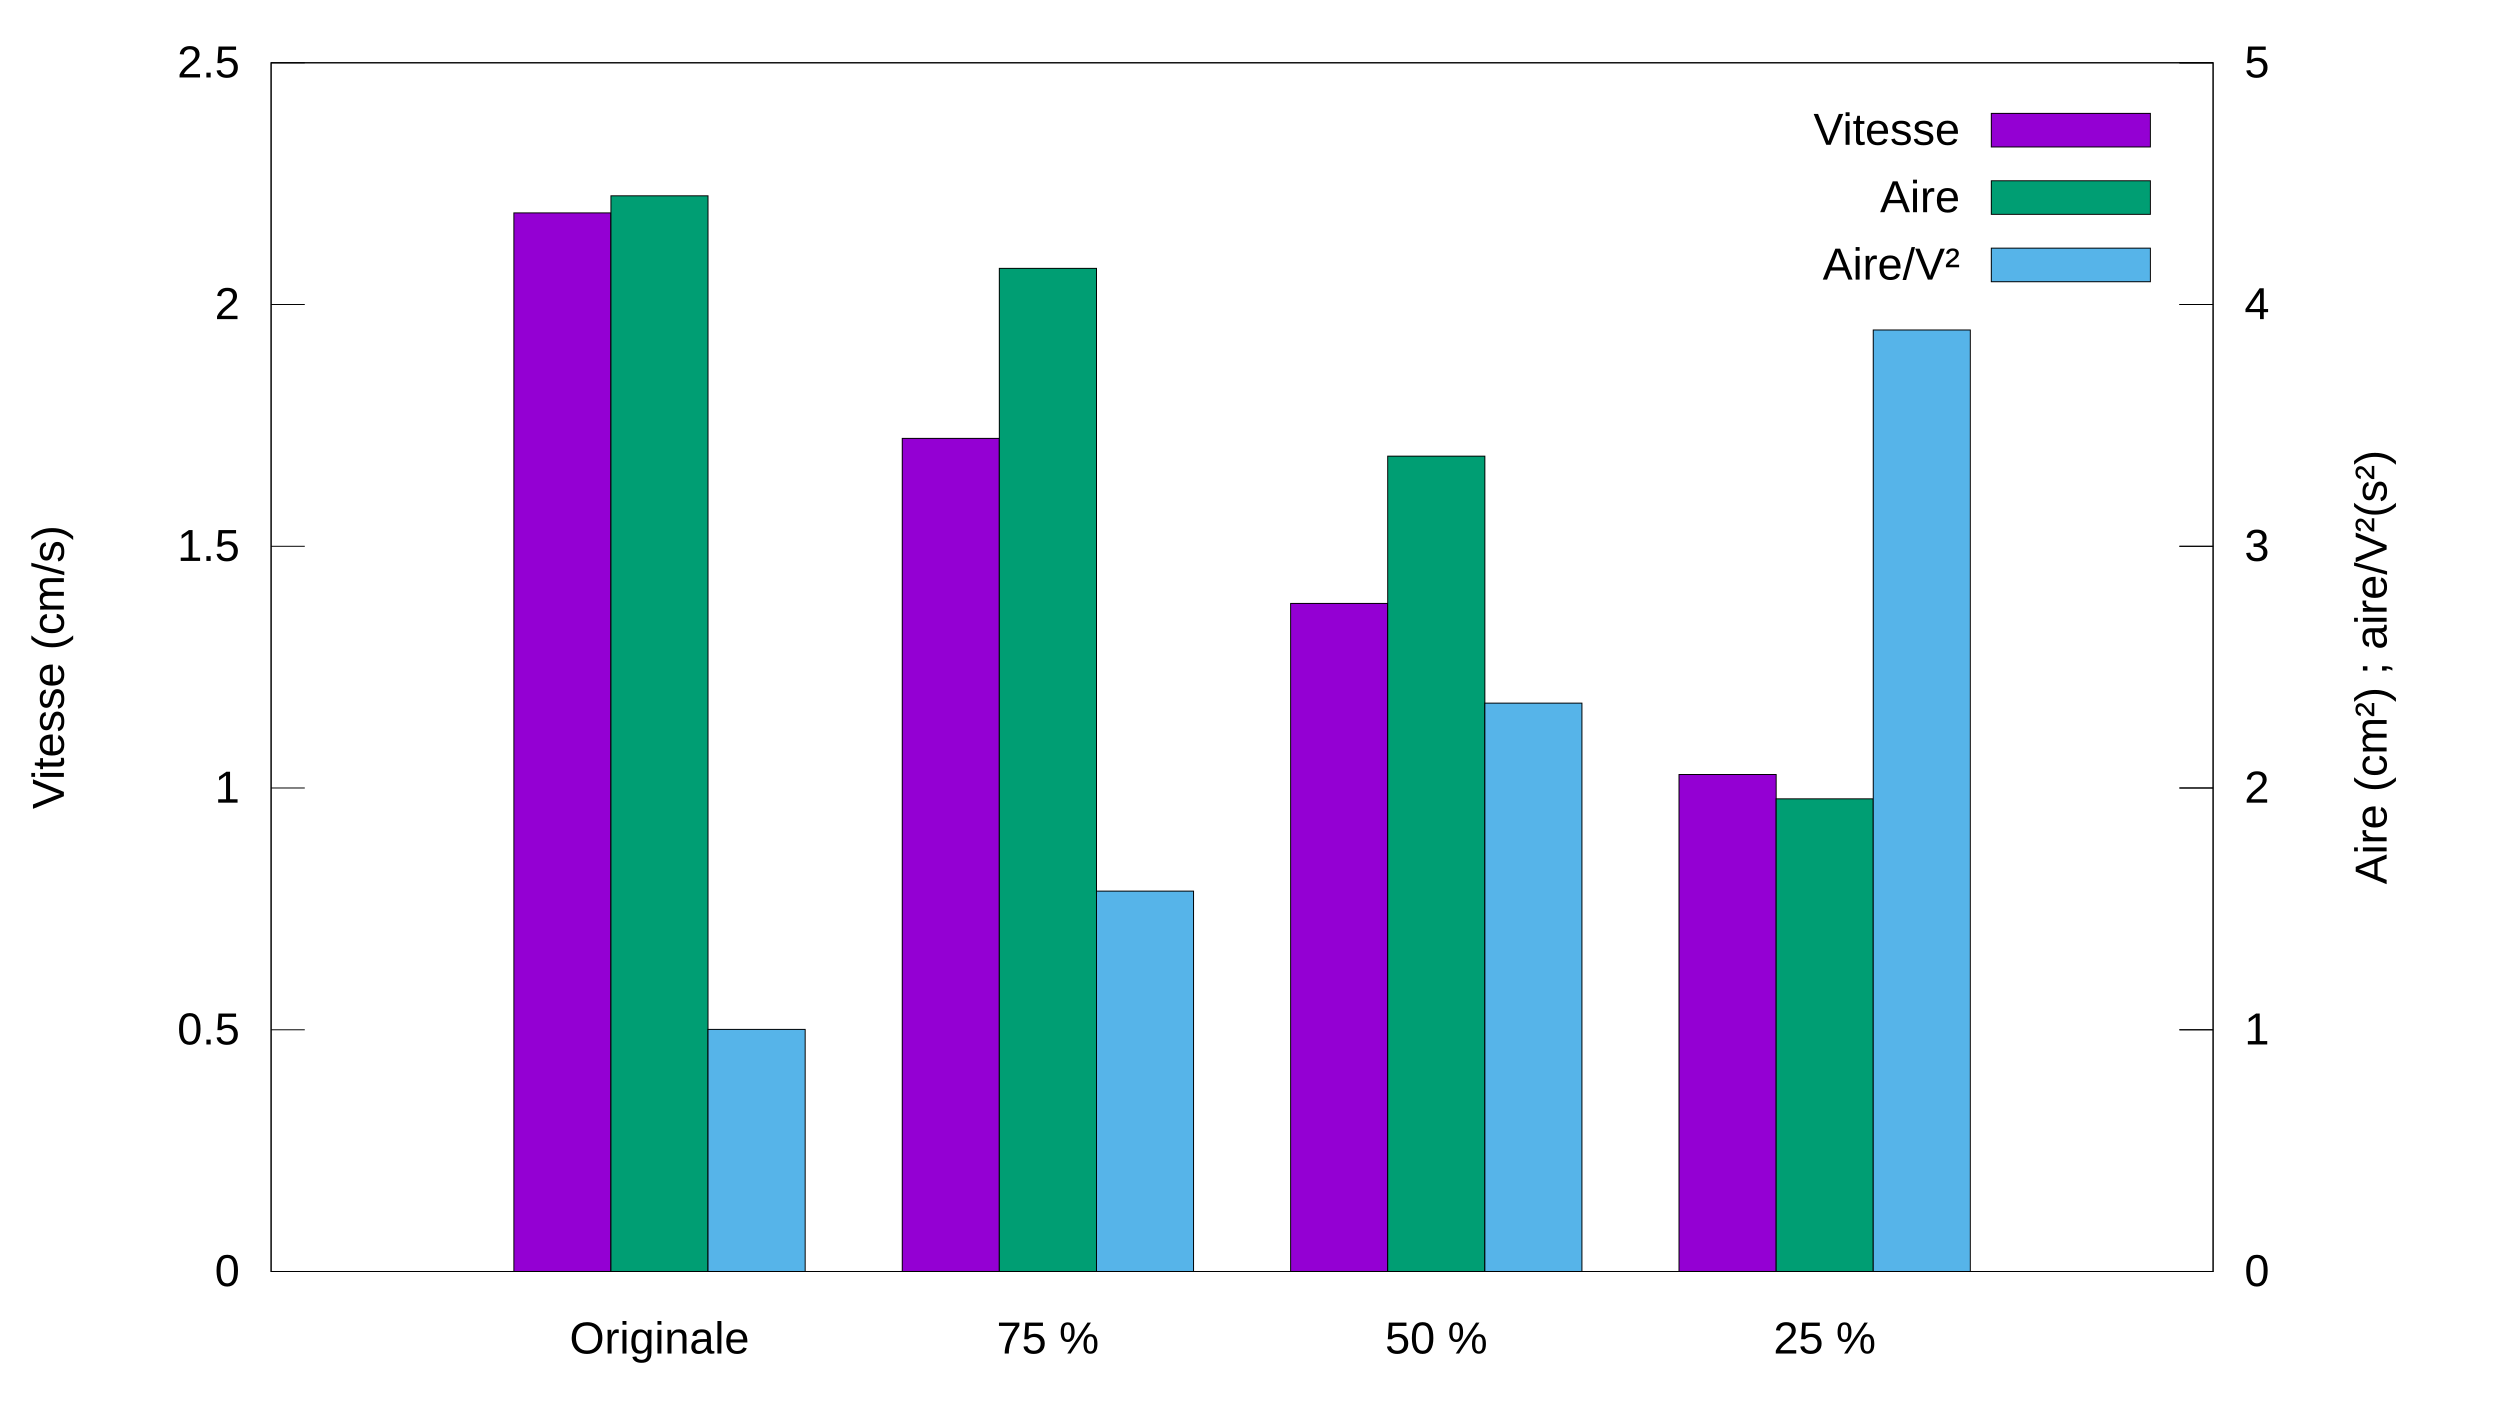
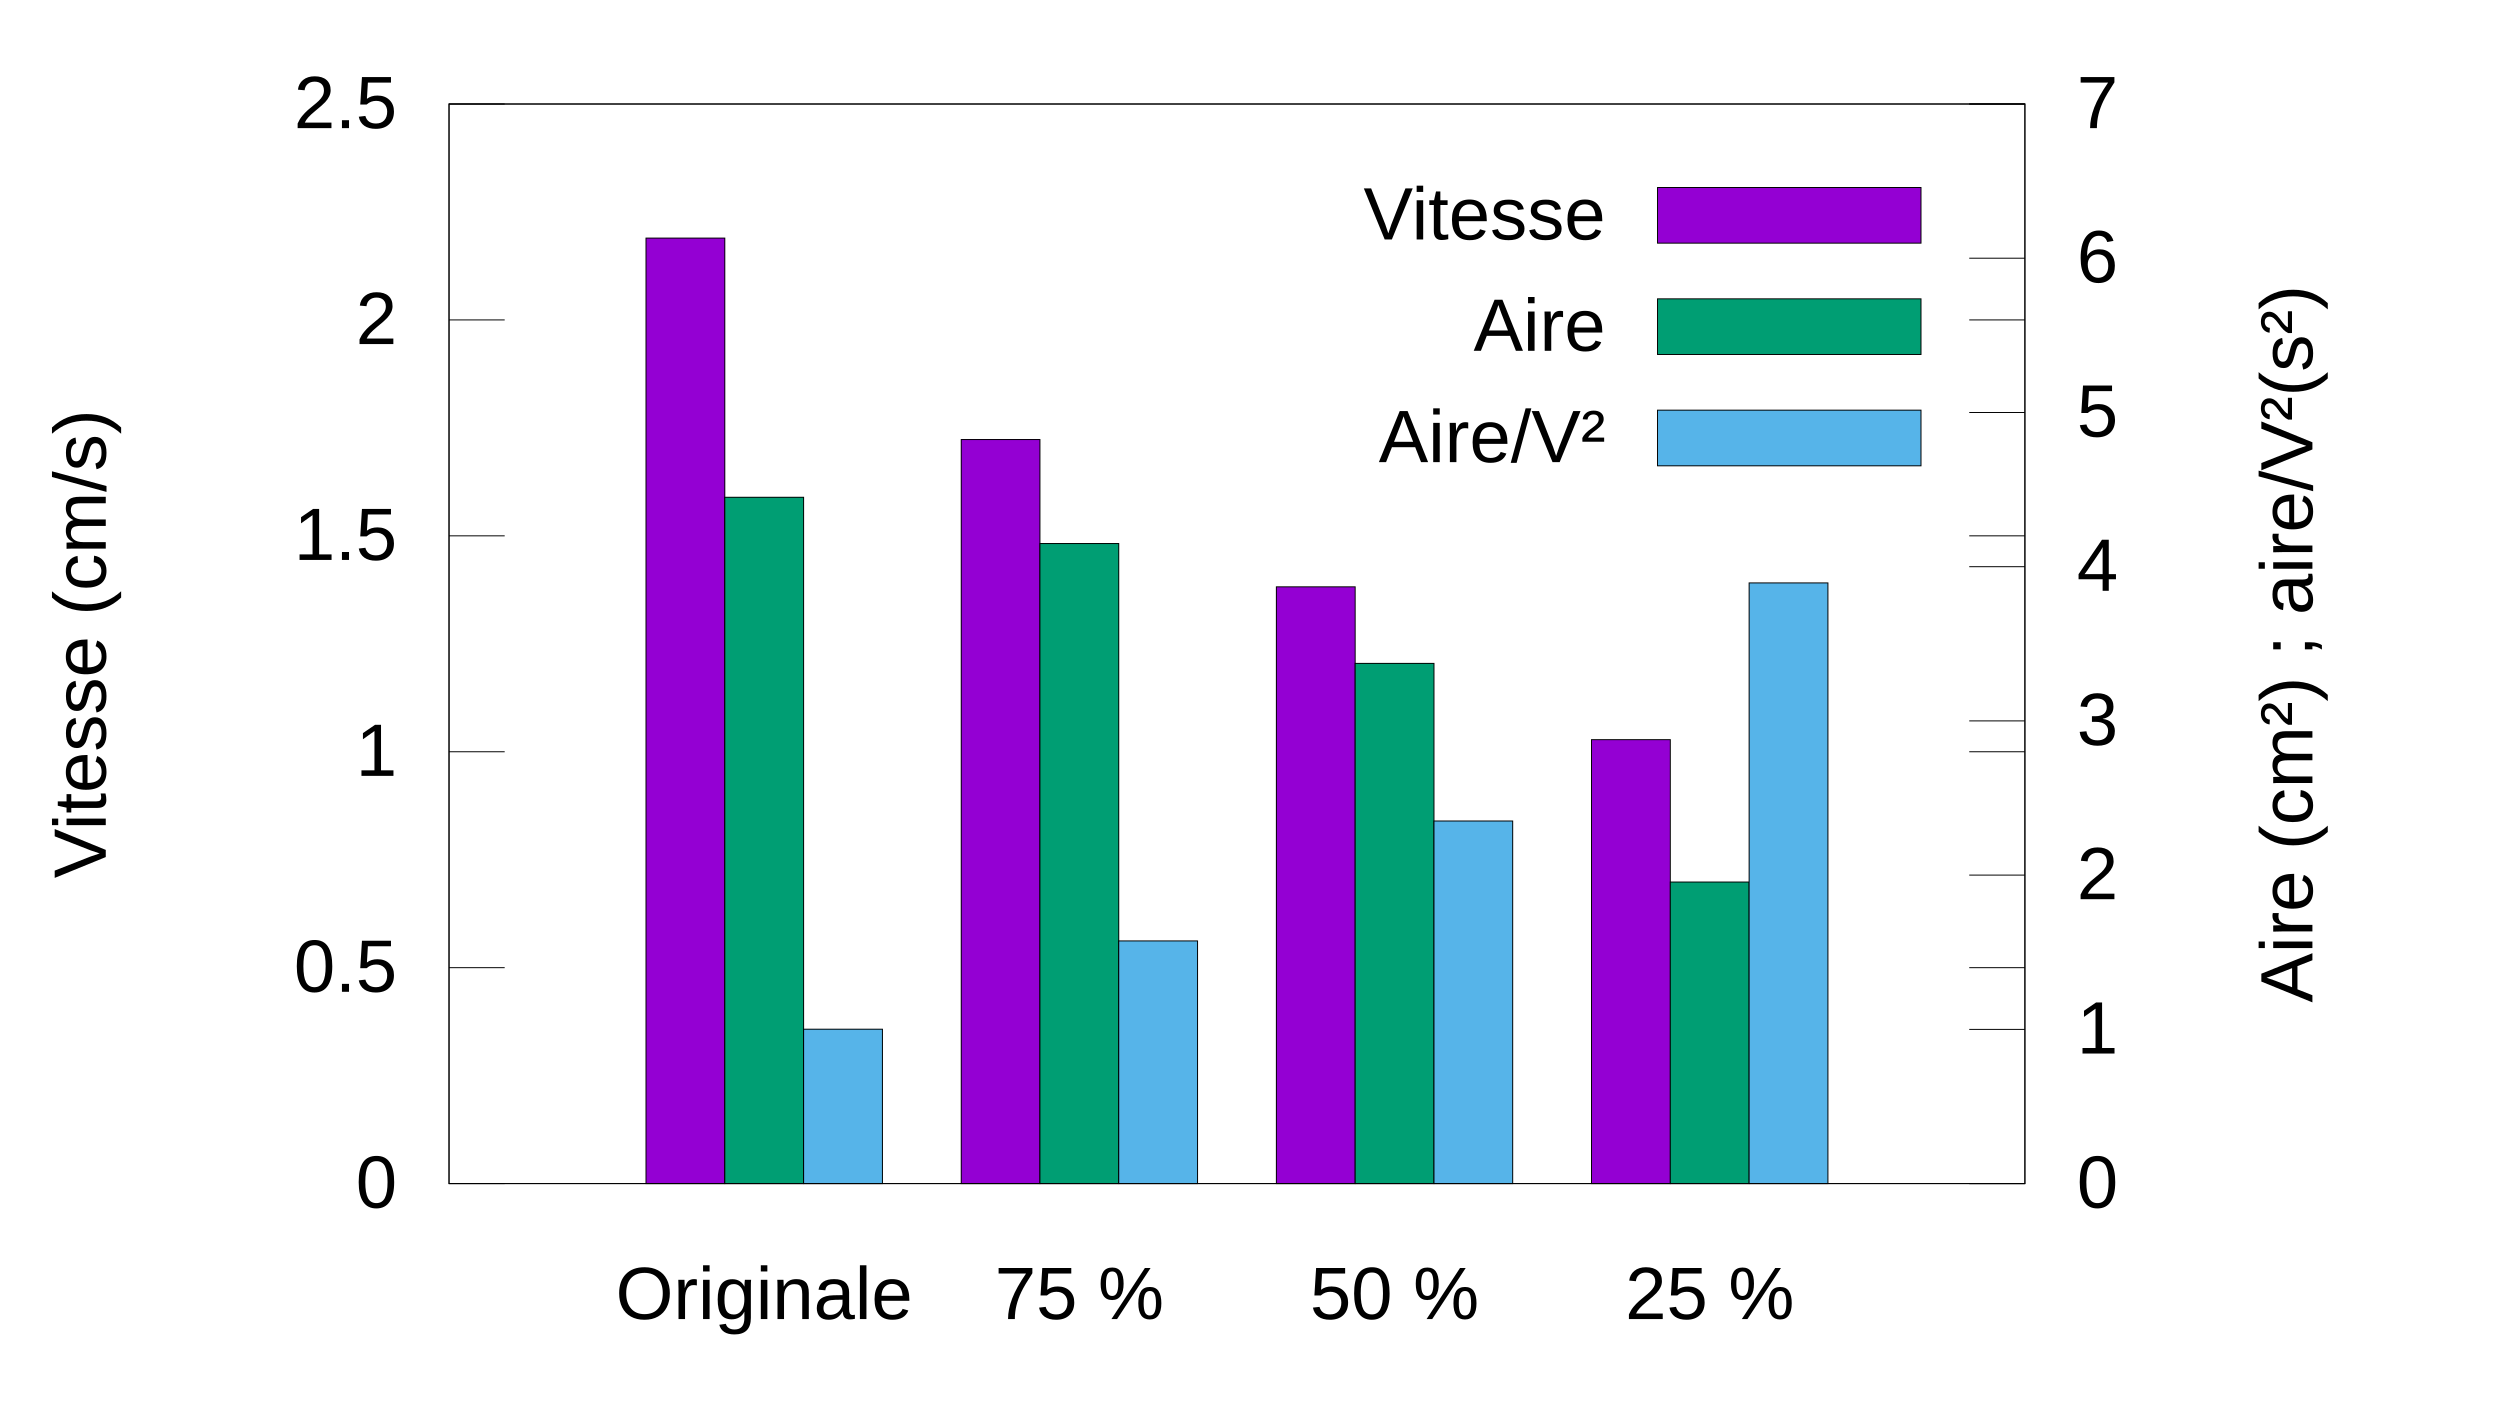
<svg xmlns="http://www.w3.org/2000/svg" xmlns:xlink="http://www.w3.org/1999/xlink" width="2560" height="1440" viewBox="0 0 2560 1440">
  <g id="gnuplot_canvas">
    <rect x="0" y="0" width="2560" height="1440" fill="none" />
    <defs>
      <circle id="gpDot" r="0.5" stroke-width="0.5" />
-       <path id="gpPt0" stroke-width="0.058" stroke="currentColor" d="M-1,0 h2 M0,-1 v2" />
-       <path id="gpPt1" stroke-width="0.058" stroke="currentColor" d="M-1,-1 L1,1 M1,-1 L-1,1" />
-       <path id="gpPt2" stroke-width="0.058" stroke="currentColor" d="M-1,0 L1,0 M0,-1 L0,1 M-1,-1 L1,1 M-1,1 L1,-1" />
-       <rect id="gpPt3" stroke-width="0.058" stroke="currentColor" x="-1" y="-1" width="2" height="2" />
-       <rect id="gpPt4" stroke-width="0.058" stroke="currentColor" fill="currentColor" x="-1" y="-1" width="2" height="2" />
-       <circle id="gpPt5" stroke-width="0.058" stroke="currentColor" cx="0" cy="0" r="1" />
+       <path id="gpPt0" stroke-width="0.035" stroke="currentColor" d="M-1,0 h2 M0,-1 v2" />
+       <path id="gpPt1" stroke-width="0.035" stroke="currentColor" d="M-1,-1 L1,1 M1,-1 L-1,1" />
+       <path id="gpPt2" stroke-width="0.035" stroke="currentColor" d="M-1,0 L1,0 M0,-1 L0,1 M-1,-1 L1,1 M-1,1 L1,-1" />
+       <rect id="gpPt3" stroke-width="0.035" stroke="currentColor" x="-1" y="-1" width="2" height="2" />
+       <rect id="gpPt4" stroke-width="0.035" stroke="currentColor" fill="currentColor" x="-1" y="-1" width="2" height="2" />
+       <circle id="gpPt5" stroke-width="0.035" stroke="currentColor" cx="0" cy="0" r="1" />
      <use xlink:href="#gpPt5" id="gpPt6" fill="currentColor" stroke="none" />
-       <path id="gpPt7" stroke-width="0.058" stroke="currentColor" d="M0,-1.33 L-1.33,0.67 L1.33,0.67 z" />
+       <path id="gpPt7" stroke-width="0.035" stroke="currentColor" d="M0,-1.33 L-1.33,0.67 L1.33,0.67 z" />
      <use xlink:href="#gpPt7" id="gpPt8" fill="currentColor" stroke="none" />
      <use xlink:href="#gpPt7" id="gpPt9" stroke="currentColor" transform="rotate(180)" />
      <use xlink:href="#gpPt9" id="gpPt10" fill="currentColor" stroke="none" />
      <use xlink:href="#gpPt3" id="gpPt11" stroke="currentColor" transform="rotate(45)" />
      <use xlink:href="#gpPt11" id="gpPt12" fill="currentColor" stroke="none" />
-       <path id="gpPt13" stroke-width="0.058" stroke="currentColor" d="M0,1.330 L1.265,0.411 L0.782,-1.067 L-0.782,-1.076 L-1.265,0.411 z" />
+       <path id="gpPt13" stroke-width="0.035" stroke="currentColor" d="M0,1.330 L1.265,0.411 L0.782,-1.067 L-0.782,-1.076 L-1.265,0.411 z" />
      <use xlink:href="#gpPt13" id="gpPt14" fill="currentColor" stroke="none" />
      <filter id="textbox" filterUnits="objectBoundingBox" x="0" y="0" height="1" width="1">
        <feFlood flood-color="white" flood-opacity="1" result="bgnd" />
        <feComposite in="SourceGraphic" in2="bgnd" operator="atop" />
      </filter>
      <filter id="greybox" filterUnits="objectBoundingBox" x="0" y="0" height="1" width="1">
        <feFlood flood-color="lightgrey" flood-opacity="1" result="grey" />
        <feComposite in="SourceGraphic" in2="grey" operator="atop" />
      </filter>
    </defs>
    <g fill="none" color="white" stroke="black" stroke-width="1.00" stroke-linecap="butt" stroke-linejoin="miter">
</g>
    <g fill="none" color="black" stroke="currentColor" stroke-width="1.00" stroke-linecap="butt" stroke-linejoin="miter">
-       <path stroke="black" d="M277.6,1302.0 L312.1,1302.0 M2266.2,1302.0 L2231.7,1302.0  " />
-       <g transform="translate(245.5,1317.0)" stroke="none" fill="black" font-family="Arial" font-size="46.00" text-anchor="end">
+       <path stroke="black" d="M459.8,1212.0 L516.8,1212.0 M2073.5,1212.0 L2016.5,1212.0  " />
+       <g transform="translate(406.6,1236.7)" stroke="none" fill="black" font-family="Arial" font-size="76.00" text-anchor="end">
        <text>
          <tspan font-family="Arial"> 0</tspan>
        </text>
      </g>
    </g>
    <g fill="none" color="black" stroke="currentColor" stroke-width="1.00" stroke-linecap="butt" stroke-linejoin="miter">
-       <path stroke="black" d="M277.6,1054.5 L312.1,1054.5 M2266.2,1054.5 L2231.7,1054.5  " />
-       <g transform="translate(245.5,1069.5)" stroke="none" fill="black" font-family="Arial" font-size="46.00" text-anchor="end">
+       <path stroke="black" d="M459.8,990.9 L516.8,990.9 M2073.5,990.9 L2016.5,990.9  " />
+       <g transform="translate(406.6,1015.6)" stroke="none" fill="black" font-family="Arial" font-size="76.00" text-anchor="end">
        <text>
          <tspan font-family="Arial"> 0.5</tspan>
        </text>
      </g>
    </g>
    <g fill="none" color="black" stroke="currentColor" stroke-width="1.00" stroke-linecap="butt" stroke-linejoin="miter">
-       <path stroke="black" d="M277.6,806.9 L312.1,806.9 M2266.2,806.9 L2231.7,806.9  " />
-       <g transform="translate(245.5,821.9)" stroke="none" fill="black" font-family="Arial" font-size="46.00" text-anchor="end">
+       <path stroke="black" d="M459.8,769.8 L516.8,769.8 M2073.5,769.8 L2016.5,769.8  " />
+       <g transform="translate(406.6,794.5)" stroke="none" fill="black" font-family="Arial" font-size="76.00" text-anchor="end">
        <text>
          <tspan font-family="Arial"> 1</tspan>
        </text>
      </g>
    </g>
    <g fill="none" color="black" stroke="currentColor" stroke-width="1.00" stroke-linecap="butt" stroke-linejoin="miter">
-       <path stroke="black" d="M277.6,559.4 L312.1,559.4 M2266.2,559.4 L2231.7,559.4  " />
-       <g transform="translate(245.5,574.4)" stroke="none" fill="black" font-family="Arial" font-size="46.00" text-anchor="end">
+       <path stroke="black" d="M459.8,548.7 L516.8,548.7 M2073.5,548.7 L2016.5,548.7  " />
+       <g transform="translate(406.6,573.4)" stroke="none" fill="black" font-family="Arial" font-size="76.00" text-anchor="end">
        <text>
          <tspan font-family="Arial"> 1.5</tspan>
        </text>
      </g>
    </g>
    <g fill="none" color="black" stroke="currentColor" stroke-width="1.00" stroke-linecap="butt" stroke-linejoin="miter">
-       <path stroke="black" d="M277.6,311.8 L312.1,311.8 M2266.2,311.8 L2231.7,311.8  " />
-       <g transform="translate(245.5,326.8)" stroke="none" fill="black" font-family="Arial" font-size="46.00" text-anchor="end">
+       <path stroke="black" d="M459.8,327.6 L516.8,327.6 M2073.5,327.6 L2016.5,327.6  " />
+       <g transform="translate(406.6,352.3)" stroke="none" fill="black" font-family="Arial" font-size="76.00" text-anchor="end">
        <text>
          <tspan font-family="Arial"> 2</tspan>
        </text>
      </g>
    </g>
    <g fill="none" color="black" stroke="currentColor" stroke-width="1.00" stroke-linecap="butt" stroke-linejoin="miter">
-       <path stroke="black" d="M277.6,64.3 L312.1,64.3 M2266.2,64.3 L2231.7,64.3  " />
-       <g transform="translate(245.5,79.3)" stroke="none" fill="black" font-family="Arial" font-size="46.00" text-anchor="end">
+       <path stroke="black" d="M459.8,106.5 L516.8,106.5 M2073.5,106.5 L2016.5,106.5  " />
+       <g transform="translate(406.6,131.2)" stroke="none" fill="black" font-family="Arial" font-size="76.00" text-anchor="end">
        <text>
          <tspan font-family="Arial"> 2.5</tspan>
        </text>
      </g>
    </g>
    <g fill="none" color="black" stroke="currentColor" stroke-width="1.00" stroke-linecap="butt" stroke-linejoin="miter">
-       <path stroke="black" d="M675.3,1302.0 M675.3,64.3  " />
-       <g transform="translate(675.3,1386.0)" stroke="none" fill="black" font-family="Arial" font-size="46.00" text-anchor="middle">
+       <path stroke="black" d="M782.5,1212.0 M782.5,106.5  " />
+       <g transform="translate(782.5,1350.7)" stroke="none" fill="black" font-family="Arial" font-size="76.00" text-anchor="middle">
        <text>
          <tspan font-family="Arial">Originale</tspan>
        </text>
      </g>
    </g>
    <g fill="none" color="black" stroke="currentColor" stroke-width="1.00" stroke-linecap="butt" stroke-linejoin="miter">
-       <path stroke="black" d="M1073.0,1302.0 M1073.0,64.3  " />
-       <g transform="translate(1073.0,1386.0)" stroke="none" fill="black" font-family="Arial" font-size="46.00" text-anchor="middle">
+       <path stroke="black" d="M1105.3,1212.0 M1105.3,106.5  " />
+       <g transform="translate(1105.3,1350.7)" stroke="none" fill="black" font-family="Arial" font-size="76.00" text-anchor="middle">
        <text>
          <tspan font-family="Arial">75 %</tspan>
        </text>
      </g>
    </g>
    <g fill="none" color="black" stroke="currentColor" stroke-width="1.00" stroke-linecap="butt" stroke-linejoin="miter">
-       <path stroke="black" d="M1470.8,1302.0 M1470.8,64.3  " />
-       <g transform="translate(1470.8,1386.0)" stroke="none" fill="black" font-family="Arial" font-size="46.00" text-anchor="middle">
+       <path stroke="black" d="M1428.0,1212.0 M1428.0,106.5  " />
+       <g transform="translate(1428.0,1350.7)" stroke="none" fill="black" font-family="Arial" font-size="76.00" text-anchor="middle">
        <text>
          <tspan font-family="Arial">50 %</tspan>
        </text>
      </g>
    </g>
    <g fill="none" color="black" stroke="currentColor" stroke-width="1.00" stroke-linecap="butt" stroke-linejoin="miter">
-       <path stroke="black" d="M1868.5,1302.0 M1868.5,64.3  " />
-       <g transform="translate(1868.5,1386.0)" stroke="none" fill="black" font-family="Arial" font-size="46.00" text-anchor="middle">
+       <path stroke="black" d="M1750.8,1212.0 M1750.8,106.5  " />
+       <g transform="translate(1750.8,1350.7)" stroke="none" fill="black" font-family="Arial" font-size="76.00" text-anchor="middle">
        <text>
          <tspan font-family="Arial">25 %</tspan>
        </text>
      </g>
    </g>
    <g fill="none" color="black" stroke="currentColor" stroke-width="1.00" stroke-linecap="butt" stroke-linejoin="miter">
-       <path stroke="black" d="M2266.2,1302.0 L2231.7,1302.0  " />
-       <g transform="translate(2298.3,1317.0)" stroke="none" fill="black" font-family="Arial" font-size="46.00" text-anchor="start">
+       <path stroke="black" d="M2073.5,1212.0 L2016.5,1212.0  " />
+       <g transform="translate(2126.7,1236.7)" stroke="none" fill="black" font-family="Arial" font-size="76.00" text-anchor="start">
        <text>
          <tspan font-family="Arial"> 0</tspan>
        </text>
      </g>
    </g>
    <g fill="none" color="black" stroke="currentColor" stroke-width="1.00" stroke-linecap="butt" stroke-linejoin="miter">
-       <path stroke="black" d="M2266.2,1054.5 L2231.7,1054.5  " />
-       <g transform="translate(2298.3,1069.5)" stroke="none" fill="black" font-family="Arial" font-size="46.00" text-anchor="start">
+       <path stroke="black" d="M2073.5,1054.1 L2016.5,1054.1  " />
+       <g transform="translate(2126.7,1078.8)" stroke="none" fill="black" font-family="Arial" font-size="76.00" text-anchor="start">
        <text>
          <tspan font-family="Arial"> 1</tspan>
        </text>
      </g>
    </g>
    <g fill="none" color="black" stroke="currentColor" stroke-width="1.00" stroke-linecap="butt" stroke-linejoin="miter">
-       <path stroke="black" d="M2266.2,806.9 L2231.7,806.9  " />
-       <g transform="translate(2298.3,821.9)" stroke="none" fill="black" font-family="Arial" font-size="46.00" text-anchor="start">
+       <path stroke="black" d="M2073.5,896.1 L2016.5,896.1  " />
+       <g transform="translate(2126.7,920.8)" stroke="none" fill="black" font-family="Arial" font-size="76.00" text-anchor="start">
        <text>
          <tspan font-family="Arial"> 2</tspan>
        </text>
      </g>
    </g>
    <g fill="none" color="black" stroke="currentColor" stroke-width="1.00" stroke-linecap="butt" stroke-linejoin="miter">
-       <path stroke="black" d="M2266.2,559.4 L2231.7,559.4  " />
-       <g transform="translate(2298.3,574.4)" stroke="none" fill="black" font-family="Arial" font-size="46.00" text-anchor="start">
+       <path stroke="black" d="M2073.5,738.2 L2016.5,738.2  " />
+       <g transform="translate(2126.7,762.9)" stroke="none" fill="black" font-family="Arial" font-size="76.00" text-anchor="start">
        <text>
          <tspan font-family="Arial"> 3</tspan>
        </text>
      </g>
    </g>
    <g fill="none" color="black" stroke="currentColor" stroke-width="1.00" stroke-linecap="butt" stroke-linejoin="miter">
-       <path stroke="black" d="M2266.2,311.8 L2231.7,311.8  " />
-       <g transform="translate(2298.3,326.8)" stroke="none" fill="black" font-family="Arial" font-size="46.00" text-anchor="start">
+       <path stroke="black" d="M2073.5,580.3 L2016.5,580.3  " />
+       <g transform="translate(2126.7,605.0)" stroke="none" fill="black" font-family="Arial" font-size="76.00" text-anchor="start">
        <text>
          <tspan font-family="Arial"> 4</tspan>
        </text>
      </g>
    </g>
    <g fill="none" color="black" stroke="currentColor" stroke-width="1.00" stroke-linecap="butt" stroke-linejoin="miter">
-       <path stroke="black" d="M2266.2,64.3 L2231.7,64.3  " />
-       <g transform="translate(2298.3,79.3)" stroke="none" fill="black" font-family="Arial" font-size="46.00" text-anchor="start">
+       <path stroke="black" d="M2073.5,422.4 L2016.5,422.4  " />
+       <g transform="translate(2126.7,447.1)" stroke="none" fill="black" font-family="Arial" font-size="76.00" text-anchor="start">
        <text>
          <tspan font-family="Arial"> 5</tspan>
        </text>
      </g>
    </g>
    <g fill="none" color="black" stroke="currentColor" stroke-width="1.00" stroke-linecap="butt" stroke-linejoin="miter">
- </g>
-     <g fill="none" color="black" stroke="currentColor" stroke-width="1.00" stroke-linecap="butt" stroke-linejoin="miter">
-       <path stroke="black" d="M277.6,64.3 L277.6,1302.0 L2266.2,1302.0 L2266.2,64.3 L277.6,64.3 Z  " />
-     </g>
-     <g fill="none" color="black" stroke="currentColor" stroke-width="1.00" stroke-linecap="butt" stroke-linejoin="miter">
-       <g transform="translate(65.4,683.2) rotate(270)" stroke="none" fill="black" font-family="Arial" font-size="46.00" text-anchor="middle">
+       <path stroke="black" d="M2073.5,264.4 L2016.5,264.4  " />
+       <g transform="translate(2126.7,289.1)" stroke="none" fill="black" font-family="Arial" font-size="76.00" text-anchor="start">
+         <text>
+           <tspan font-family="Arial"> 6</tspan>
+         </text>
+       </g>
+     </g>
+     <g fill="none" color="black" stroke="currentColor" stroke-width="1.00" stroke-linecap="butt" stroke-linejoin="miter">
+       <path stroke="black" d="M2073.5,106.5 L2016.5,106.5  " />
+       <g transform="translate(2126.7,131.2)" stroke="none" fill="black" font-family="Arial" font-size="76.00" text-anchor="start">
+         <text>
+           <tspan font-family="Arial"> 7</tspan>
+         </text>
+       </g>
+     </g>
+     <g fill="none" color="black" stroke="currentColor" stroke-width="1.00" stroke-linecap="butt" stroke-linejoin="miter">
+ </g>
+     <g fill="none" color="black" stroke="currentColor" stroke-width="1.00" stroke-linecap="butt" stroke-linejoin="miter">
+       <path stroke="black" d="M459.8,106.5 L459.8,1212.0 L2073.5,1212.0 L2073.5,106.5 L459.8,106.5 Z  " />
+     </g>
+     <g fill="none" color="black" stroke="currentColor" stroke-width="1.00" stroke-linecap="butt" stroke-linejoin="miter">
+       <g transform="translate(108.3,659.3) rotate(270)" stroke="none" fill="black" font-family="Arial" font-size="76.00" text-anchor="middle">
        <text>
          <tspan font-family="Arial">Vitesse (cm/s)</tspan>
        </text>
      </g>
    </g>
    <g fill="none" color="black" stroke="currentColor" stroke-width="1.00" stroke-linecap="butt" stroke-linejoin="miter">
-       <g transform="translate(2443.9,683.2) rotate(270)" stroke="none" fill="black" font-family="Arial" font-size="46.00" text-anchor="middle">
+       <g transform="translate(2367.9,659.3) rotate(270)" stroke="none" fill="black" font-family="Arial" font-size="76.00" text-anchor="middle">
        <text>
          <tspan font-family="Arial">Aire (cm²) ; aire/V²(s²)</tspan>
        </text>
      </g>
    </g>
    <g fill="none" color="black" stroke="currentColor" stroke-width="1.00" stroke-linecap="butt" stroke-linejoin="miter">
</g>
    <g id="gnuplot_plot_1">
      <g fill="none" color="black" stroke="currentColor" stroke-width="1.00" stroke-linecap="butt" stroke-linejoin="miter">
-         <g transform="translate(2007.0,148.3)" stroke="none" fill="black" font-family="Arial" font-size="46.00" text-anchor="end">
+         <g transform="translate(1644.1,245.2)" stroke="none" fill="black" font-family="Arial" font-size="76.00" text-anchor="end">
          <text>
            <tspan font-family="Arial">Vitesse</tspan>
          </text>
        </g>
      </g>
      <g fill="none" color="black" stroke="currentColor" stroke-width="1.00" stroke-linecap="butt" stroke-linejoin="miter">
        <g stroke="none" shape-rendering="crispEdges">
-           <polygon fill="rgb(148,   0, 211)" points="2039.1,150.5 2202.0,150.5 2202.0,116.0 2039.1,116.0 " />
-         </g>
-         <path stroke="black" d="M2039.1,150.5 L2202.0,150.5 L2202.0,116.1 L2039.1,116.1 L2039.1,150.5 Z  " />
-       </g>
-       <g fill="none" color="black" stroke="currentColor" stroke-width="1.00" stroke-linecap="butt" stroke-linejoin="miter">
-         <g stroke="none" shape-rendering="crispEdges">
-           <polygon fill="rgb(148,   0, 211)" points="526.2,1302.0 625.7,1302.0 625.7,217.9 526.2,217.9 " />
-         </g>
-         <path stroke="black" d="M526.2,1302.0 L526.2,218.0 L625.6,218.0 L625.6,1302.0 L526.2,1302.0 Z  " />
-       </g>
-       <g fill="none" color="black" stroke="currentColor" stroke-width="1.00" stroke-linecap="butt" stroke-linejoin="miter">
-         <g stroke="none" shape-rendering="crispEdges">
-           <polygon fill="rgb(148,   0, 211)" points="923.9,1302.0 1023.4,1302.0 1023.4,448.8 923.9,448.8 " />
-         </g>
-         <path stroke="black" d="M923.9,1302.0 L923.9,448.9 L1023.3,448.9 L1023.3,1302.0 L923.9,1302.0 Z  " />
-       </g>
-       <g fill="none" color="black" stroke="currentColor" stroke-width="1.00" stroke-linecap="butt" stroke-linejoin="miter">
-         <g stroke="none" shape-rendering="crispEdges">
-           <polygon fill="rgb(148,   0, 211)" points="1321.6,1302.0 1421.1,1302.0 1421.1,617.8 1321.6,617.8 " />
-         </g>
-         <path stroke="black" d="M1321.6,1302.0 L1321.6,617.9 L1421.0,617.9 L1421.0,1302.0 L1321.6,1302.0 Z  " />
-       </g>
-       <g fill="none" color="black" stroke="currentColor" stroke-width="1.00" stroke-linecap="butt" stroke-linejoin="miter">
-         <g stroke="none" shape-rendering="crispEdges">
-           <polygon fill="rgb(148,   0, 211)" points="1719.3,1302.0 1818.9,1302.0 1818.9,793.0 1719.3,793.0 " />
-         </g>
-         <path stroke="black" d="M1719.3,1302.0 L1719.3,793.1 L1818.8,793.1 L1818.8,1302.0 L1719.3,1302.0 Z  " />
+           <polygon fill="rgb(148,   0, 211)" points="1697.3,249.0 1967.1,249.0 1967.1,192.0 1697.3,192.0 " />
+         </g>
+         <path stroke="black" d="M1697.3,249.0 L1967.1,249.0 L1967.1,192.0 L1697.3,192.0 L1697.3,249.0 Z  " />
+       </g>
+       <g fill="none" color="black" stroke="currentColor" stroke-width="1.00" stroke-linecap="butt" stroke-linejoin="miter">
+         <g stroke="none" shape-rendering="crispEdges">
+           <polygon fill="rgb(148,   0, 211)" points="661.5,1212.0 742.3,1212.0 742.3,243.7 661.5,243.7 " />
+         </g>
+         <path stroke="black" d="M661.5,1212.0 L661.5,243.8 L742.2,243.8 L742.2,1212.0 L661.5,1212.0 Z  " />
+       </g>
+       <g fill="none" color="black" stroke="currentColor" stroke-width="1.00" stroke-linecap="butt" stroke-linejoin="miter">
+         <g stroke="none" shape-rendering="crispEdges">
+           <polygon fill="rgb(148,   0, 211)" points="984.3,1212.0 1065.0,1212.0 1065.0,450.0 984.3,450.0 " />
+         </g>
+         <path stroke="black" d="M984.3,1212.0 L984.3,450.1 L1064.9,450.1 L1064.9,1212.0 L984.3,1212.0 Z  " />
+       </g>
+       <g fill="none" color="black" stroke="currentColor" stroke-width="1.00" stroke-linecap="butt" stroke-linejoin="miter">
+         <g stroke="none" shape-rendering="crispEdges">
+           <polygon fill="rgb(148,   0, 211)" points="1307.0,1212.0 1387.8,1212.0 1387.8,600.8 1307.0,600.8 " />
+         </g>
+         <path stroke="black" d="M1307.0,1212.0 L1307.0,600.9 L1387.7,600.9 L1387.7,1212.0 L1307.0,1212.0 Z  " />
+       </g>
+       <g fill="none" color="black" stroke="currentColor" stroke-width="1.00" stroke-linecap="butt" stroke-linejoin="miter">
+         <g stroke="none" shape-rendering="crispEdges">
+           <polygon fill="rgb(148,   0, 211)" points="1629.7,1212.0 1710.5,1212.0 1710.5,757.3 1629.7,757.3 " />
+         </g>
+         <path stroke="black" d="M1629.7,1212.0 L1629.7,757.4 L1710.4,757.4 L1710.4,1212.0 L1629.7,1212.0 Z  " />
      </g>
      <g fill="none" color="black" stroke="currentColor" stroke-width="1.00" stroke-linecap="butt" stroke-linejoin="miter">
</g>
    </g>
    <g id="gnuplot_plot_2">
      <g fill="none" color="black" stroke="currentColor" stroke-width="1.00" stroke-linecap="butt" stroke-linejoin="miter">
-         <g transform="translate(2007.0,217.3)" stroke="none" fill="black" font-family="Arial" font-size="46.00" text-anchor="end">
+         <g transform="translate(1644.1,359.2)" stroke="none" fill="black" font-family="Arial" font-size="76.00" text-anchor="end">
          <text>
            <tspan font-family="Arial">Aire</tspan>
          </text>
        </g>
      </g>
      <g fill="none" color="black" stroke="currentColor" stroke-width="1.00" stroke-linecap="butt" stroke-linejoin="miter">
        <g stroke="none" shape-rendering="crispEdges">
-           <polygon fill="rgb(  0, 158, 115)" points="2039.1,219.5 2202.0,219.5 2202.0,185.0 2039.1,185.0 " />
-         </g>
-         <path stroke="black" d="M2039.1,219.5 L2202.0,219.5 L2202.0,185.1 L2039.1,185.1 L2039.1,219.5 Z  " />
-       </g>
-       <g fill="none" color="black" stroke="currentColor" stroke-width="1.00" stroke-linecap="butt" stroke-linejoin="miter">
-         <g stroke="none" shape-rendering="crispEdges">
-           <polygon fill="rgb(  0, 158, 115)" points="625.6,1302.0 725.1,1302.0 725.1,200.4 625.6,200.4 " />
-         </g>
-         <path stroke="black" d="M625.6,1302.0 L625.6,200.5 L725.0,200.5 L725.0,1302.0 L625.6,1302.0 Z  " />
-       </g>
-       <g fill="none" color="black" stroke="currentColor" stroke-width="1.00" stroke-linecap="butt" stroke-linejoin="miter">
-         <g stroke="none" shape-rendering="crispEdges">
-           <polygon fill="rgb(  0, 158, 115)" points="1023.3,1302.0 1122.9,1302.0 1122.9,274.7 1023.3,274.7 " />
-         </g>
-         <path stroke="black" d="M1023.3,1302.0 L1023.3,274.8 L1122.8,274.8 L1122.8,1302.0 L1023.3,1302.0 Z  " />
-       </g>
-       <g fill="none" color="black" stroke="currentColor" stroke-width="1.00" stroke-linecap="butt" stroke-linejoin="miter">
-         <g stroke="none" shape-rendering="crispEdges">
-           <polygon fill="rgb(  0, 158, 115)" points="1421.0,1302.0 1520.6,1302.0 1520.6,467.0 1421.0,467.0 " />
-         </g>
-         <path stroke="black" d="M1421.0,1302.0 L1421.0,467.1 L1520.5,467.1 L1520.5,1302.0 L1421.0,1302.0 Z  " />
-       </g>
-       <g fill="none" color="black" stroke="currentColor" stroke-width="1.00" stroke-linecap="butt" stroke-linejoin="miter">
-         <g stroke="none" shape-rendering="crispEdges">
-           <polygon fill="rgb(  0, 158, 115)" points="1818.8,1302.0 1918.3,1302.0 1918.3,817.9 1818.8,817.9 " />
-         </g>
-         <path stroke="black" d="M1818.8,1302.0 L1818.8,818.0 L1918.2,818.0 L1918.2,1302.0 L1818.8,1302.0 Z  " />
+           <polygon fill="rgb(  0, 158, 115)" points="1697.3,363.0 1967.1,363.0 1967.1,306.0 1697.3,306.0 " />
+         </g>
+         <path stroke="black" d="M1697.3,363.0 L1967.1,363.0 L1967.1,306.0 L1697.3,306.0 L1697.3,363.0 Z  " />
+       </g>
+       <g fill="none" color="black" stroke="currentColor" stroke-width="1.00" stroke-linecap="butt" stroke-linejoin="miter">
+         <g stroke="none" shape-rendering="crispEdges">
+           <polygon fill="rgb(  0, 158, 115)" points="742.2,1212.0 823.0,1212.0 823.0,509.1 742.2,509.1 " />
+         </g>
+         <path stroke="black" d="M742.2,1212.0 L742.2,509.2 L822.9,509.2 L822.9,1212.0 L742.2,1212.0 Z  " />
+       </g>
+       <g fill="none" color="black" stroke="currentColor" stroke-width="1.00" stroke-linecap="butt" stroke-linejoin="miter">
+         <g stroke="none" shape-rendering="crispEdges">
+           <polygon fill="rgb(  0, 158, 115)" points="1064.9,1212.0 1145.7,1212.0 1145.7,556.5 1064.9,556.5 " />
+         </g>
+         <path stroke="black" d="M1064.9,1212.0 L1064.9,556.6 L1145.6,556.6 L1145.6,1212.0 L1064.9,1212.0 Z  " />
+       </g>
+       <g fill="none" color="black" stroke="currentColor" stroke-width="1.00" stroke-linecap="butt" stroke-linejoin="miter">
+         <g stroke="none" shape-rendering="crispEdges">
+           <polygon fill="rgb(  0, 158, 115)" points="1387.7,1212.0 1468.5,1212.0 1468.5,679.2 1387.7,679.2 " />
+         </g>
+         <path stroke="black" d="M1387.7,1212.0 L1387.7,679.3 L1468.4,679.3 L1468.4,1212.0 L1387.7,1212.0 Z  " />
+       </g>
+       <g fill="none" color="black" stroke="currentColor" stroke-width="1.00" stroke-linecap="butt" stroke-linejoin="miter">
+         <g stroke="none" shape-rendering="crispEdges">
+           <polygon fill="rgb(  0, 158, 115)" points="1710.4,1212.0 1791.2,1212.0 1791.2,903.1 1710.4,903.1 " />
+         </g>
+         <path stroke="black" d="M1710.4,1212.0 L1710.4,903.2 L1791.1,903.2 L1791.1,1212.0 L1710.4,1212.0 Z  " />
      </g>
      <g fill="none" color="black" stroke="currentColor" stroke-width="1.00" stroke-linecap="butt" stroke-linejoin="miter">
</g>
    </g>
    <g id="gnuplot_plot_3">
      <g fill="none" color="black" stroke="currentColor" stroke-width="1.00" stroke-linecap="butt" stroke-linejoin="miter">
-         <g transform="translate(2007.0,286.3)" stroke="none" fill="black" font-family="Arial" font-size="46.00" text-anchor="end">
+         <g transform="translate(1644.1,473.2)" stroke="none" fill="black" font-family="Arial" font-size="76.00" text-anchor="end">
          <text>
            <tspan font-family="Arial">Aire/V²</tspan>
          </text>
        </g>
      </g>
      <g fill="none" color="black" stroke="currentColor" stroke-width="1.00" stroke-linecap="butt" stroke-linejoin="miter">
        <g stroke="none" shape-rendering="crispEdges">
-           <polygon fill="rgb( 86, 180, 233)" points="2039.1,288.5 2202.0,288.5 2202.0,254.0 2039.1,254.0 " />
-         </g>
-         <path stroke="black" d="M2039.1,288.5 L2202.0,288.5 L2202.0,254.1 L2039.1,254.1 L2039.1,288.5 Z  " />
-       </g>
-       <g fill="none" color="black" stroke="currentColor" stroke-width="1.00" stroke-linecap="butt" stroke-linejoin="miter">
-         <g stroke="none" shape-rendering="crispEdges">
-           <polygon fill="rgb( 86, 180, 233)" points="725.0,1302.0 824.6,1302.0 824.6,1054.0 725.0,1054.0 " />
-         </g>
-         <path stroke="black" d="M725.0,1302.0 L725.0,1054.1 L824.5,1054.1 L824.5,1302.0 L725.0,1302.0 Z  " />
-       </g>
-       <g fill="none" color="black" stroke="currentColor" stroke-width="1.00" stroke-linecap="butt" stroke-linejoin="miter">
-         <g stroke="none" shape-rendering="crispEdges">
-           <polygon fill="rgb( 86, 180, 233)" points="1122.8,1302.0 1222.3,1302.0 1222.3,912.4 1122.8,912.4 " />
-         </g>
-         <path stroke="black" d="M1122.8,1302.0 L1122.8,912.5 L1222.2,912.5 L1222.2,1302.0 L1122.8,1302.0 Z  " />
-       </g>
-       <g fill="none" color="black" stroke="currentColor" stroke-width="1.00" stroke-linecap="butt" stroke-linejoin="miter">
-         <g stroke="none" shape-rendering="crispEdges">
-           <polygon fill="rgb( 86, 180, 233)" points="1520.5,1302.0 1620.0,1302.0 1620.0,719.9 1520.5,719.9 " />
-         </g>
-         <path stroke="black" d="M1520.5,1302.0 L1520.5,720.0 L1619.9,720.0 L1619.9,1302.0 L1520.5,1302.0 Z  " />
-       </g>
-       <g fill="none" color="black" stroke="currentColor" stroke-width="1.00" stroke-linecap="butt" stroke-linejoin="miter">
-         <g stroke="none" shape-rendering="crispEdges">
-           <polygon fill="rgb( 86, 180, 233)" points="1918.2,1302.0 2017.7,1302.0 2017.7,337.8 1918.2,337.8 " />
-         </g>
-         <path stroke="black" d="M1918.2,1302.0 L1918.2,337.9 L2017.6,337.9 L2017.6,1302.0 L1918.2,1302.0 Z  " />
+           <polygon fill="rgb( 86, 180, 233)" points="1697.3,477.0 1967.1,477.0 1967.1,420.0 1697.3,420.0 " />
+         </g>
+         <path stroke="black" d="M1697.3,477.0 L1967.1,477.0 L1967.1,420.0 L1697.3,420.0 L1697.3,477.0 Z  " />
+       </g>
+       <g fill="none" color="black" stroke="currentColor" stroke-width="1.00" stroke-linecap="butt" stroke-linejoin="miter">
+         <g stroke="none" shape-rendering="crispEdges">
+           <polygon fill="rgb( 86, 180, 233)" points="822.9,1212.0 903.7,1212.0 903.7,1053.8 822.9,1053.8 " />
+         </g>
+         <path stroke="black" d="M822.9,1212.0 L822.9,1053.9 L903.6,1053.9 L903.6,1212.0 L822.9,1212.0 Z  " />
+       </g>
+       <g fill="none" color="black" stroke="currentColor" stroke-width="1.00" stroke-linecap="butt" stroke-linejoin="miter">
+         <g stroke="none" shape-rendering="crispEdges">
+           <polygon fill="rgb( 86, 180, 233)" points="1145.6,1212.0 1226.4,1212.0 1226.4,963.4 1145.6,963.4 " />
+         </g>
+         <path stroke="black" d="M1145.6,1212.0 L1145.6,963.5 L1226.3,963.5 L1226.3,1212.0 L1145.6,1212.0 Z  " />
+       </g>
+       <g fill="none" color="black" stroke="currentColor" stroke-width="1.00" stroke-linecap="butt" stroke-linejoin="miter">
+         <g stroke="none" shape-rendering="crispEdges">
+           <polygon fill="rgb( 86, 180, 233)" points="1468.4,1212.0 1549.1,1212.0 1549.1,840.6 1468.4,840.6 " />
+         </g>
+         <path stroke="black" d="M1468.4,1212.0 L1468.4,840.7 L1549.0,840.7 L1549.0,1212.0 L1468.4,1212.0 Z  " />
+       </g>
+       <g fill="none" color="black" stroke="currentColor" stroke-width="1.00" stroke-linecap="butt" stroke-linejoin="miter">
+         <g stroke="none" shape-rendering="crispEdges">
+           <polygon fill="rgb( 86, 180, 233)" points="1791.1,1212.0 1871.9,1212.0 1871.9,596.8 1791.1,596.8 " />
+         </g>
+         <path stroke="black" d="M1791.1,1212.0 L1791.1,596.9 L1871.8,596.9 L1871.8,1212.0 L1791.1,1212.0 Z  " />
      </g>
      <g fill="none" color="black" stroke="currentColor" stroke-width="1.00" stroke-linecap="butt" stroke-linejoin="miter">
</g>
    </g>
    <g fill="none" color="white" stroke="rgb( 86, 180, 233)" stroke-width="2.00" stroke-linecap="butt" stroke-linejoin="miter">
</g>
    <g fill="none" color="black" stroke="currentColor" stroke-width="2.00" stroke-linecap="butt" stroke-linejoin="miter">
</g>
    <g fill="none" color="black" stroke="black" stroke-width="1.00" stroke-linecap="butt" stroke-linejoin="miter">
</g>
    <g fill="none" color="black" stroke="currentColor" stroke-width="1.00" stroke-linecap="butt" stroke-linejoin="miter">
-       <path stroke="black" d="M277.6,64.3 L277.6,1302.0 L2266.2,1302.0 L2266.2,64.3 L277.6,64.3 Z  " />
+       <path stroke="black" d="M459.8,106.5 L459.8,1212.0 L2073.5,1212.0 L2073.5,106.5 L459.8,106.5 Z  " />
    </g>
    <g fill="none" color="black" stroke="currentColor" stroke-width="1.00" stroke-linecap="butt" stroke-linejoin="miter">
</g>
  </g>
</svg>
